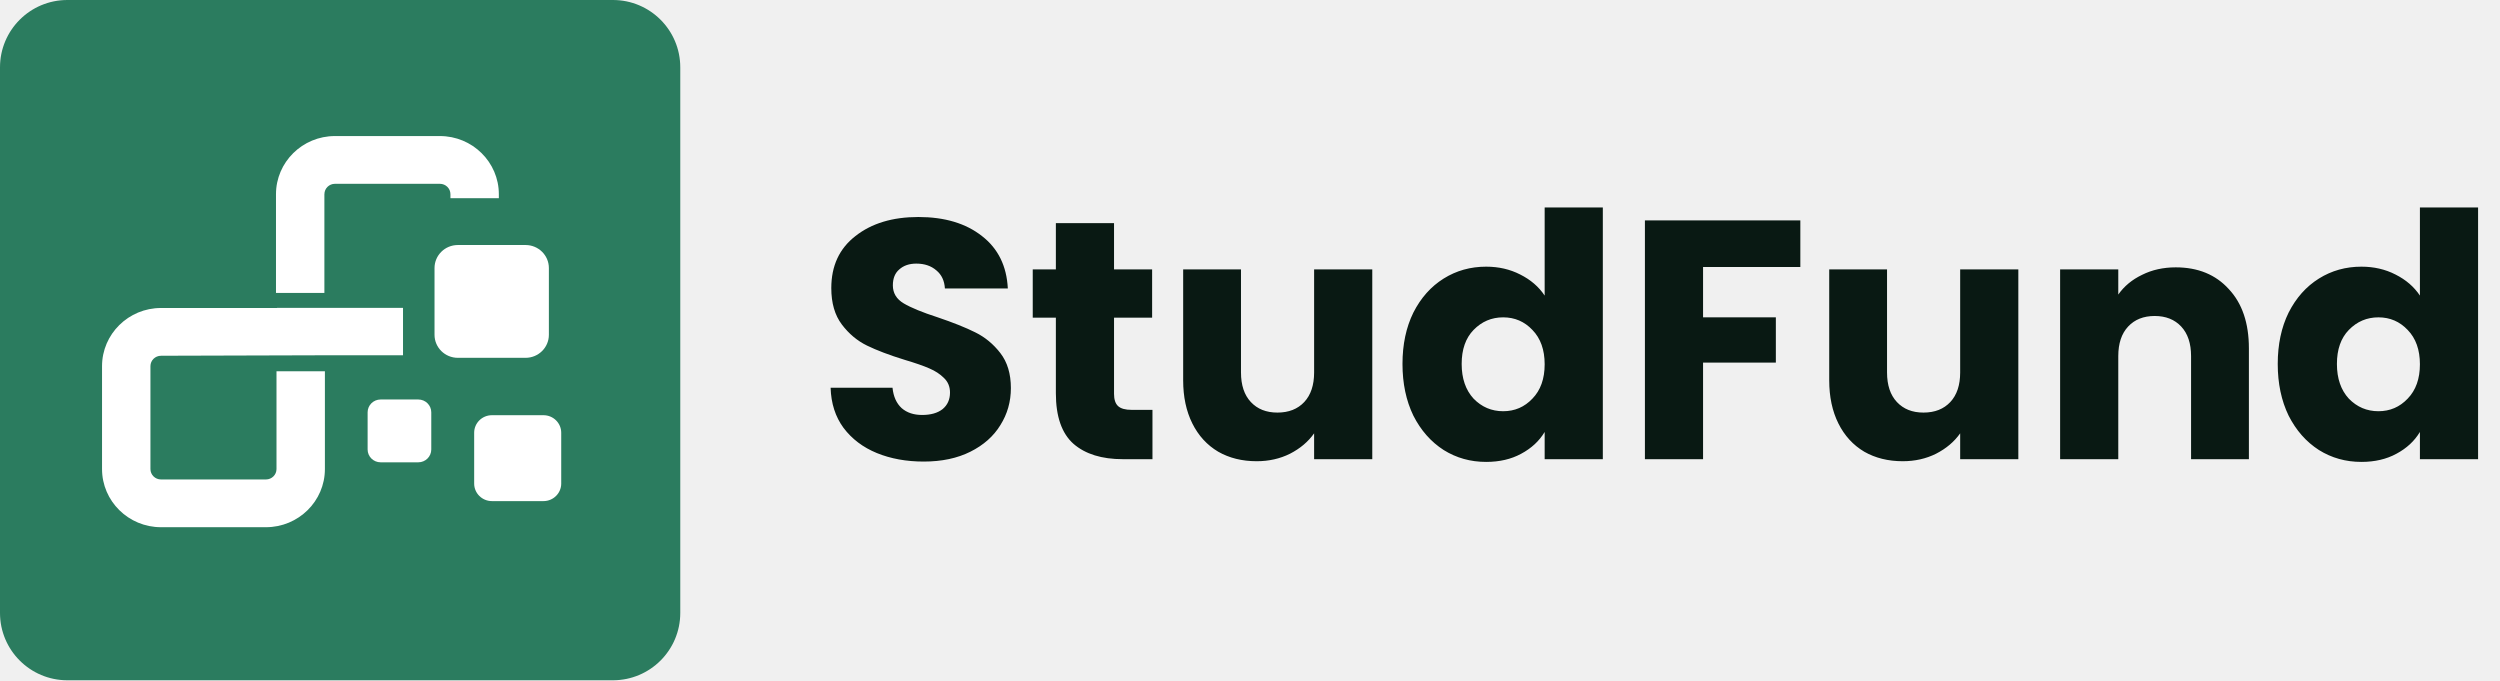
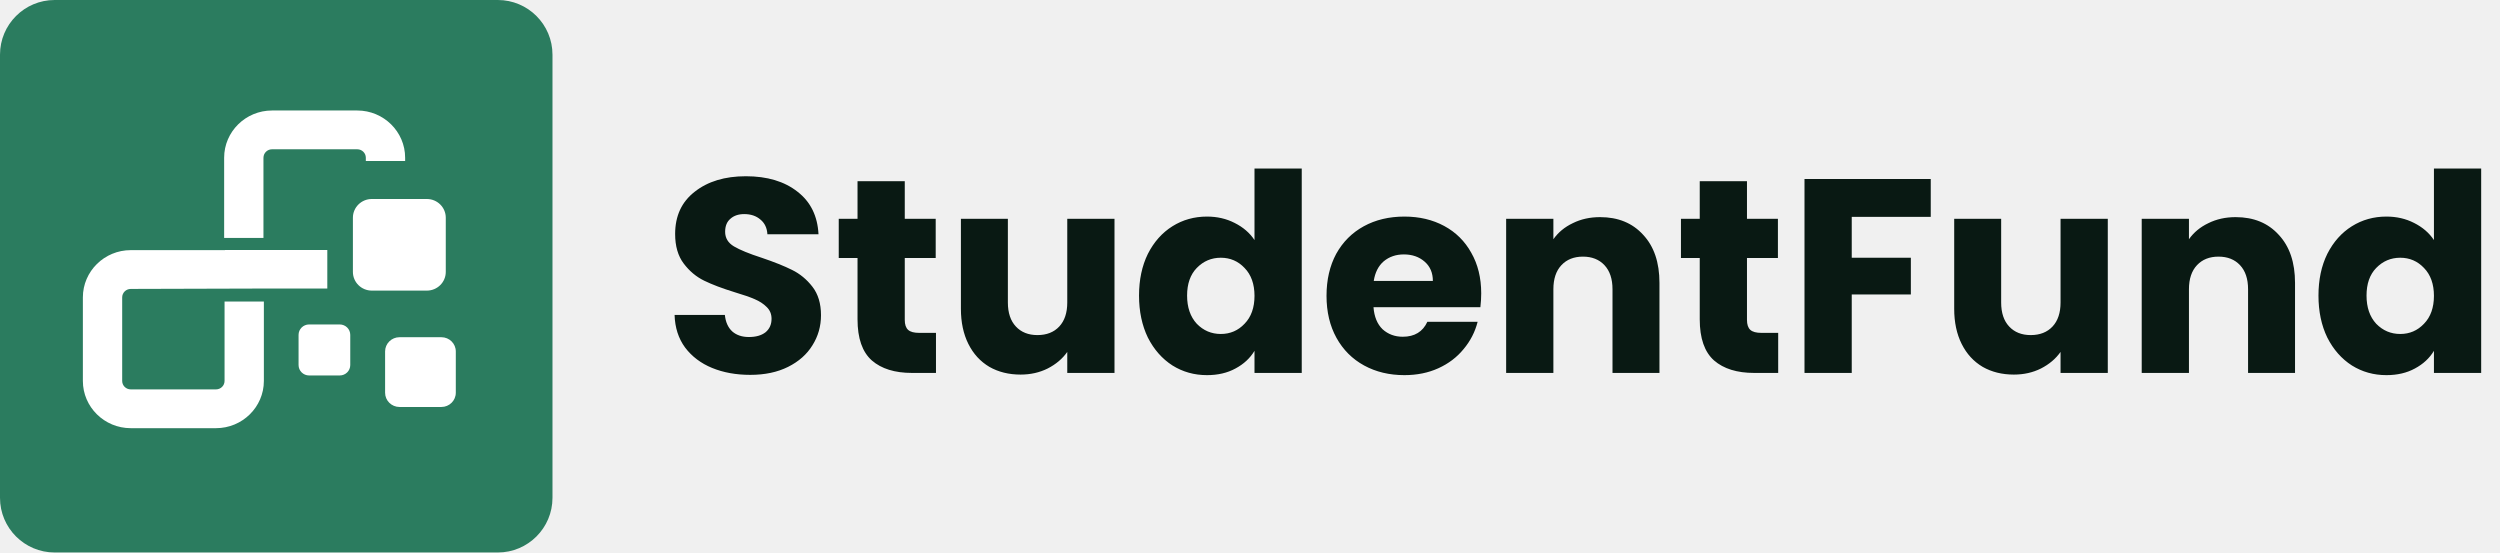
- <svg xmlns="http://www.w3.org/2000/svg" width="147" height="40" viewBox="0 0 147 40" fill="none">
+ <svg xmlns="http://www.w3.org/2000/svg" width="181" height="40" viewBox="0 0 181 40" fill="none">
  <rect width="40" height="40" rx="3.96" fill="#2B7C5F" />
-   <g clip-path="url(#clip0_3411_783)">
+   <g clip-path="url(#clip0_3526_138)">
    <path d="M19.075 11.419C19.075 11.082 19.353 10.808 19.694 10.808H25.866C26.208 10.808 26.486 11.082 26.486 11.419V11.656H29.332V11.419C29.332 9.534 27.777 8 25.866 8H19.694C17.783 8 16.228 9.534 16.228 11.419V17.225H19.074V11.419H19.075Z" fill="white" />
    <path d="M9.466 20.918L19.043 20.89H23.697V18.101H16.288C16.289 18.104 16.289 18.107 16.29 18.11H9.466C7.555 18.11 6 19.644 6 21.53V27.581C6 29.466 7.555 31 9.466 31H15.638C17.549 31 19.104 29.467 19.104 27.581V21.832H16.258V27.581C16.258 27.918 15.98 28.192 15.638 28.192H9.466C9.124 28.192 8.846 27.918 8.846 27.581V21.53C8.846 21.193 9.124 20.919 9.466 20.919V20.918Z" fill="white" />
    <path d="M30.902 14.407H26.922C26.164 14.407 25.55 15.013 25.55 15.761V19.687C25.55 20.434 26.164 21.04 26.922 21.04H30.902C31.66 21.04 32.274 20.434 32.274 19.687V15.761C32.274 15.013 31.66 14.407 30.902 14.407Z" fill="white" />
    <path d="M31.956 24.414H28.925C28.349 24.414 27.881 24.875 27.881 25.445V28.434C27.881 29.003 28.349 29.465 28.925 29.465H31.956C32.532 29.465 33 29.003 33 28.434V25.445C33 24.875 32.532 24.414 31.956 24.414Z" fill="white" />
    <path d="M24.595 23.49H22.38C21.958 23.49 21.616 23.828 21.616 24.244V26.43C21.616 26.846 21.958 27.184 22.38 27.184H24.595C25.017 27.184 25.359 26.846 25.359 26.43V24.244C25.359 23.828 25.017 23.49 24.595 23.49Z" fill="white" />
  </g>
-   <path d="M54.32 27.14C53.293 27.14 52.373 26.973 51.56 26.64C50.747 26.307 50.093 25.813 49.6 25.16C49.12 24.507 48.867 23.72 48.84 22.8H52.48C52.533 23.32 52.713 23.72 53.02 24C53.327 24.267 53.727 24.4 54.22 24.4C54.727 24.4 55.127 24.287 55.42 24.06C55.713 23.82 55.86 23.493 55.86 23.08C55.86 22.733 55.74 22.447 55.5 22.22C55.273 21.993 54.987 21.807 54.64 21.66C54.307 21.513 53.827 21.347 53.2 21.16C52.293 20.88 51.553 20.6 50.98 20.32C50.407 20.04 49.913 19.627 49.5 19.08C49.087 18.533 48.88 17.82 48.88 16.94C48.88 15.633 49.353 14.613 50.3 13.88C51.247 13.133 52.48 12.76 54 12.76C55.547 12.76 56.793 13.133 57.74 13.88C58.687 14.613 59.193 15.64 59.26 16.96H55.56C55.533 16.507 55.367 16.153 55.06 15.9C54.753 15.633 54.36 15.5 53.88 15.5C53.467 15.5 53.133 15.613 52.88 15.84C52.627 16.053 52.5 16.367 52.5 16.78C52.5 17.233 52.713 17.587 53.14 17.84C53.567 18.093 54.233 18.367 55.14 18.66C56.047 18.967 56.78 19.26 57.34 19.54C57.913 19.82 58.407 20.227 58.82 20.76C59.233 21.293 59.44 21.98 59.44 22.82C59.44 23.62 59.233 24.347 58.82 25C58.42 25.653 57.833 26.173 57.06 26.56C56.287 26.947 55.373 27.14 54.32 27.14ZM67.765 24.1V27H66.025C64.785 27 63.818 26.7 63.125 26.1C62.431 25.487 62.085 24.493 62.085 23.12V18.68H60.725V15.84H62.085V13.12H65.505V15.84H67.745V18.68H65.505V23.16C65.505 23.493 65.585 23.733 65.745 23.88C65.905 24.027 66.171 24.1 66.545 24.1H67.765ZM80.69 15.84V27H77.27V25.48C76.923 25.973 76.45 26.373 75.85 26.68C75.263 26.973 74.61 27.12 73.89 27.12C73.036 27.12 72.283 26.933 71.63 26.56C70.976 26.173 70.47 25.62 70.11 24.9C69.75 24.18 69.57 23.333 69.57 22.36V15.84H72.97V21.9C72.97 22.647 73.163 23.227 73.55 23.64C73.936 24.053 74.456 24.26 75.11 24.26C75.776 24.26 76.303 24.053 76.69 23.64C77.076 23.227 77.27 22.647 77.27 21.9V15.84H80.69ZM82.466 21.4C82.466 20.253 82.68 19.247 83.106 18.38C83.546 17.513 84.14 16.847 84.886 16.38C85.633 15.913 86.466 15.68 87.386 15.68C88.12 15.68 88.786 15.833 89.386 16.14C90 16.447 90.48 16.86 90.826 17.38V12.2H94.246V27H90.826V25.4C90.506 25.933 90.046 26.36 89.446 26.68C88.86 27 88.173 27.16 87.386 27.16C86.466 27.16 85.633 26.927 84.886 26.46C84.14 25.98 83.546 25.307 83.106 24.44C82.68 23.56 82.466 22.547 82.466 21.4ZM90.826 21.42C90.826 20.567 90.586 19.893 90.106 19.4C89.64 18.907 89.066 18.66 88.386 18.66C87.706 18.66 87.126 18.907 86.646 19.4C86.18 19.88 85.946 20.547 85.946 21.4C85.946 22.253 86.18 22.933 86.646 23.44C87.126 23.933 87.706 24.18 88.386 24.18C89.066 24.18 89.64 23.933 90.106 23.44C90.586 22.947 90.826 22.273 90.826 21.42ZM105.86 12.96V15.7H100.14V18.66H104.42V21.32H100.14V27H96.721V12.96H105.86ZM118.678 15.84V27H115.258V25.48C114.911 25.973 114.438 26.373 113.838 26.68C113.251 26.973 112.598 27.12 111.878 27.12C111.025 27.12 110.271 26.933 109.618 26.56C108.965 26.173 108.458 25.62 108.098 24.9C107.738 24.18 107.558 23.333 107.558 22.36V15.84H110.958V21.9C110.958 22.647 111.151 23.227 111.538 23.64C111.925 24.053 112.445 24.26 113.098 24.26C113.765 24.26 114.291 24.053 114.678 23.64C115.065 23.227 115.258 22.647 115.258 21.9V15.84H118.678ZM127.935 15.72C129.241 15.72 130.281 16.147 131.055 17C131.841 17.84 132.235 19 132.235 20.48V27H128.835V20.94C128.835 20.193 128.641 19.613 128.255 19.2C127.868 18.787 127.348 18.58 126.695 18.58C126.041 18.58 125.521 18.787 125.135 19.2C124.748 19.613 124.555 20.193 124.555 20.94V27H121.135V15.84H124.555V17.32C124.901 16.827 125.368 16.44 125.955 16.16C126.541 15.867 127.201 15.72 127.935 15.72ZM133.931 21.4C133.931 20.253 134.144 19.247 134.571 18.38C135.011 17.513 135.604 16.847 136.351 16.38C137.098 15.913 137.931 15.68 138.851 15.68C139.584 15.68 140.251 15.833 140.851 16.14C141.464 16.447 141.944 16.86 142.291 17.38V12.2H145.711V27H142.291V25.4C141.971 25.933 141.511 26.36 140.911 26.68C140.324 27 139.638 27.16 138.851 27.16C137.931 27.16 137.098 26.927 136.351 26.46C135.604 25.98 135.011 25.307 134.571 24.44C134.144 23.56 133.931 22.547 133.931 21.4ZM142.291 21.42C142.291 20.567 142.051 19.893 141.571 19.4C141.104 18.907 140.531 18.66 139.851 18.66C139.171 18.66 138.591 18.907 138.111 19.4C137.644 19.88 137.411 20.547 137.411 21.4C137.411 22.253 137.644 22.933 138.111 23.44C138.591 23.933 139.171 24.18 139.851 24.18C140.531 24.18 141.104 23.933 141.571 23.44C142.051 22.947 142.291 22.273 142.291 21.42Z" fill="#091913" />
+   <path d="M54.32 27.14C53.293 27.14 52.373 26.973 51.56 26.64C50.747 26.307 50.093 25.813 49.6 25.16C49.12 24.507 48.867 23.72 48.84 22.8H52.48C52.533 23.32 52.713 23.72 53.02 24C53.327 24.267 53.727 24.4 54.22 24.4C54.727 24.4 55.127 24.287 55.42 24.06C55.713 23.82 55.86 23.493 55.86 23.08C55.86 22.733 55.74 22.447 55.5 22.22C55.273 21.993 54.987 21.807 54.64 21.66C54.307 21.513 53.827 21.347 53.2 21.16C52.293 20.88 51.553 20.6 50.98 20.32C50.407 20.04 49.913 19.627 49.5 19.08C49.087 18.533 48.88 17.82 48.88 16.94C48.88 15.633 49.353 14.613 50.3 13.88C51.247 13.133 52.48 12.76 54 12.76C55.547 12.76 56.793 13.133 57.74 13.88C58.687 14.613 59.193 15.64 59.26 16.96H55.56C55.533 16.507 55.367 16.153 55.06 15.9C54.753 15.633 54.36 15.5 53.88 15.5C53.467 15.5 53.133 15.613 52.88 15.84C52.627 16.053 52.5 16.367 52.5 16.78C52.5 17.233 52.713 17.587 53.14 17.84C53.567 18.093 54.233 18.367 55.14 18.66C56.047 18.967 56.78 19.26 57.34 19.54C57.913 19.82 58.407 20.227 58.82 20.76C59.233 21.293 59.44 21.98 59.44 22.82C59.44 23.62 59.233 24.347 58.82 25C58.42 25.653 57.833 26.173 57.06 26.56C56.287 26.947 55.373 27.14 54.32 27.14ZM67.765 24.1V27H66.025C64.785 27 63.818 26.7 63.125 26.1C62.431 25.487 62.085 24.493 62.085 23.12V18.68H60.725V15.84H62.085V13.12H65.505V15.84H67.745V18.68H65.505V23.16C65.505 23.493 65.585 23.733 65.745 23.88C65.905 24.027 66.171 24.1 66.545 24.1H67.765ZM80.69 15.84V27H77.27V25.48C76.923 25.973 76.45 26.373 75.85 26.68C75.263 26.973 74.61 27.12 73.89 27.12C73.036 27.12 72.283 26.933 71.63 26.56C70.976 26.173 70.47 25.62 70.11 24.9C69.75 24.18 69.57 23.333 69.57 22.36V15.84H72.97V21.9C72.97 22.647 73.163 23.227 73.55 23.64C73.936 24.053 74.456 24.26 75.11 24.26C75.776 24.26 76.303 24.053 76.69 23.64C77.076 23.227 77.27 22.647 77.27 21.9V15.84H80.69ZM82.466 21.4C82.466 20.253 82.68 19.247 83.106 18.38C83.546 17.513 84.14 16.847 84.886 16.38C85.633 15.913 86.466 15.68 87.386 15.68C88.12 15.68 88.786 15.833 89.386 16.14C90 16.447 90.48 16.86 90.826 17.38V12.2H94.246V27H90.826V25.4C90.506 25.933 90.046 26.36 89.446 26.68C88.86 27 88.173 27.16 87.386 27.16C86.466 27.16 85.633 26.927 84.886 26.46C84.14 25.98 83.546 25.307 83.106 24.44C82.68 23.56 82.466 22.547 82.466 21.4ZM90.826 21.42C90.826 20.567 90.586 19.893 90.106 19.4C89.64 18.907 89.066 18.66 88.386 18.66C87.706 18.66 87.126 18.907 86.646 19.4C86.18 19.88 85.946 20.547 85.946 21.4C85.946 22.253 86.18 22.933 86.646 23.44C87.126 23.933 87.706 24.18 88.386 24.18C89.066 24.18 89.64 23.933 90.106 23.44C90.586 22.947 90.826 22.273 90.826 21.42ZM107.24 21.24C107.24 21.56 107.22 21.893 107.18 22.24H99.441C99.494 22.933 99.714 23.467 100.1 23.84C100.5 24.2 100.987 24.38 101.56 24.38C102.414 24.38 103.007 24.02 103.34 23.3H106.98C106.794 24.033 106.454 24.693 105.96 25.28C105.48 25.867 104.874 26.327 104.14 26.66C103.407 26.993 102.587 27.16 101.68 27.16C100.587 27.16 99.614 26.927 98.76 26.46C97.907 25.993 97.24 25.327 96.76 24.46C96.281 23.593 96.04 22.58 96.04 21.42C96.04 20.26 96.274 19.247 96.74 18.38C97.221 17.513 97.887 16.847 98.74 16.38C99.594 15.913 100.574 15.68 101.68 15.68C102.76 15.68 103.72 15.907 104.56 16.36C105.4 16.813 106.054 17.46 106.52 18.3C107 19.14 107.24 20.12 107.24 21.24ZM103.74 20.34C103.74 19.753 103.54 19.287 103.14 18.94C102.74 18.593 102.24 18.42 101.64 18.42C101.067 18.42 100.58 18.587 100.18 18.92C99.794 19.253 99.554 19.727 99.46 20.34H103.74ZM115.845 15.72C117.151 15.72 118.191 16.147 118.965 17C119.751 17.84 120.145 19 120.145 20.48V27H116.745V20.94C116.745 20.193 116.551 19.613 116.165 19.2C115.778 18.787 115.258 18.58 114.605 18.58C113.951 18.58 113.431 18.787 113.045 19.2C112.658 19.613 112.465 20.193 112.465 20.94V27H109.045V15.84H112.465V17.32C112.811 16.827 113.278 16.44 113.865 16.16C114.451 15.867 115.111 15.72 115.845 15.72ZM128.741 24.1V27H127.001C125.761 27 124.795 26.7 124.101 26.1C123.408 25.487 123.061 24.493 123.061 23.12V18.68H121.701V15.84H123.061V13.12H126.481V15.84H128.721V18.68H126.481V23.16C126.481 23.493 126.561 23.733 126.721 23.88C126.881 24.027 127.148 24.1 127.521 24.1H128.741ZM139.786 12.96V15.7H134.066V18.66H138.346V21.32H134.066V27H130.646V12.96H139.786ZM152.604 15.84V27H149.184V25.48C148.837 25.973 148.364 26.373 147.764 26.68C147.177 26.973 146.524 27.12 145.804 27.12C144.95 27.12 144.197 26.933 143.544 26.56C142.89 26.173 142.384 25.62 142.024 24.9C141.664 24.18 141.484 23.333 141.484 22.36V15.84H144.884V21.9C144.884 22.647 145.077 23.227 145.464 23.64C145.85 24.053 146.37 24.26 147.024 24.26C147.69 24.26 148.217 24.053 148.604 23.64C148.99 23.227 149.184 22.647 149.184 21.9V15.84H152.604ZM161.86 15.72C163.167 15.72 164.207 16.147 164.98 17C165.767 17.84 166.16 19 166.16 20.48V27H162.76V20.94C162.76 20.193 162.567 19.613 162.18 19.2C161.794 18.787 161.274 18.58 160.62 18.58C159.967 18.58 159.447 18.787 159.06 19.2C158.674 19.613 158.48 20.193 158.48 20.94V27H155.06V15.84H158.48V17.32C158.827 16.827 159.294 16.44 159.88 16.16C160.467 15.867 161.127 15.72 161.86 15.72ZM167.857 21.4C167.857 20.253 168.07 19.247 168.497 18.38C168.937 17.513 169.53 16.847 170.277 16.38C171.024 15.913 171.857 15.68 172.777 15.68C173.51 15.68 174.177 15.833 174.777 16.14C175.39 16.447 175.87 16.86 176.217 17.38V12.2H179.637V27H176.217V25.4C175.897 25.933 175.437 26.36 174.837 26.68C174.25 27 173.564 27.16 172.777 27.16C171.857 27.16 171.024 26.927 170.277 26.46C169.53 25.98 168.937 25.307 168.497 24.44C168.07 23.56 167.857 22.547 167.857 21.4ZM176.217 21.42C176.217 20.567 175.977 19.893 175.497 19.4C175.03 18.907 174.457 18.66 173.777 18.66C173.097 18.66 172.517 18.907 172.037 19.4C171.57 19.88 171.337 20.547 171.337 21.4C171.337 22.253 171.57 22.933 172.037 23.44C172.517 23.933 173.097 24.18 173.777 24.18C174.457 24.18 175.03 23.933 175.497 23.44C175.977 22.947 176.217 22.273 176.217 21.42Z" fill="#091913" />
  <defs>
-     <clipPath id="clip0_3411_783">
+     <clipPath id="clip0_3526_138">
      <rect width="27" height="23" fill="white" transform="translate(6 8)" />
    </clipPath>
  </defs>
</svg>
